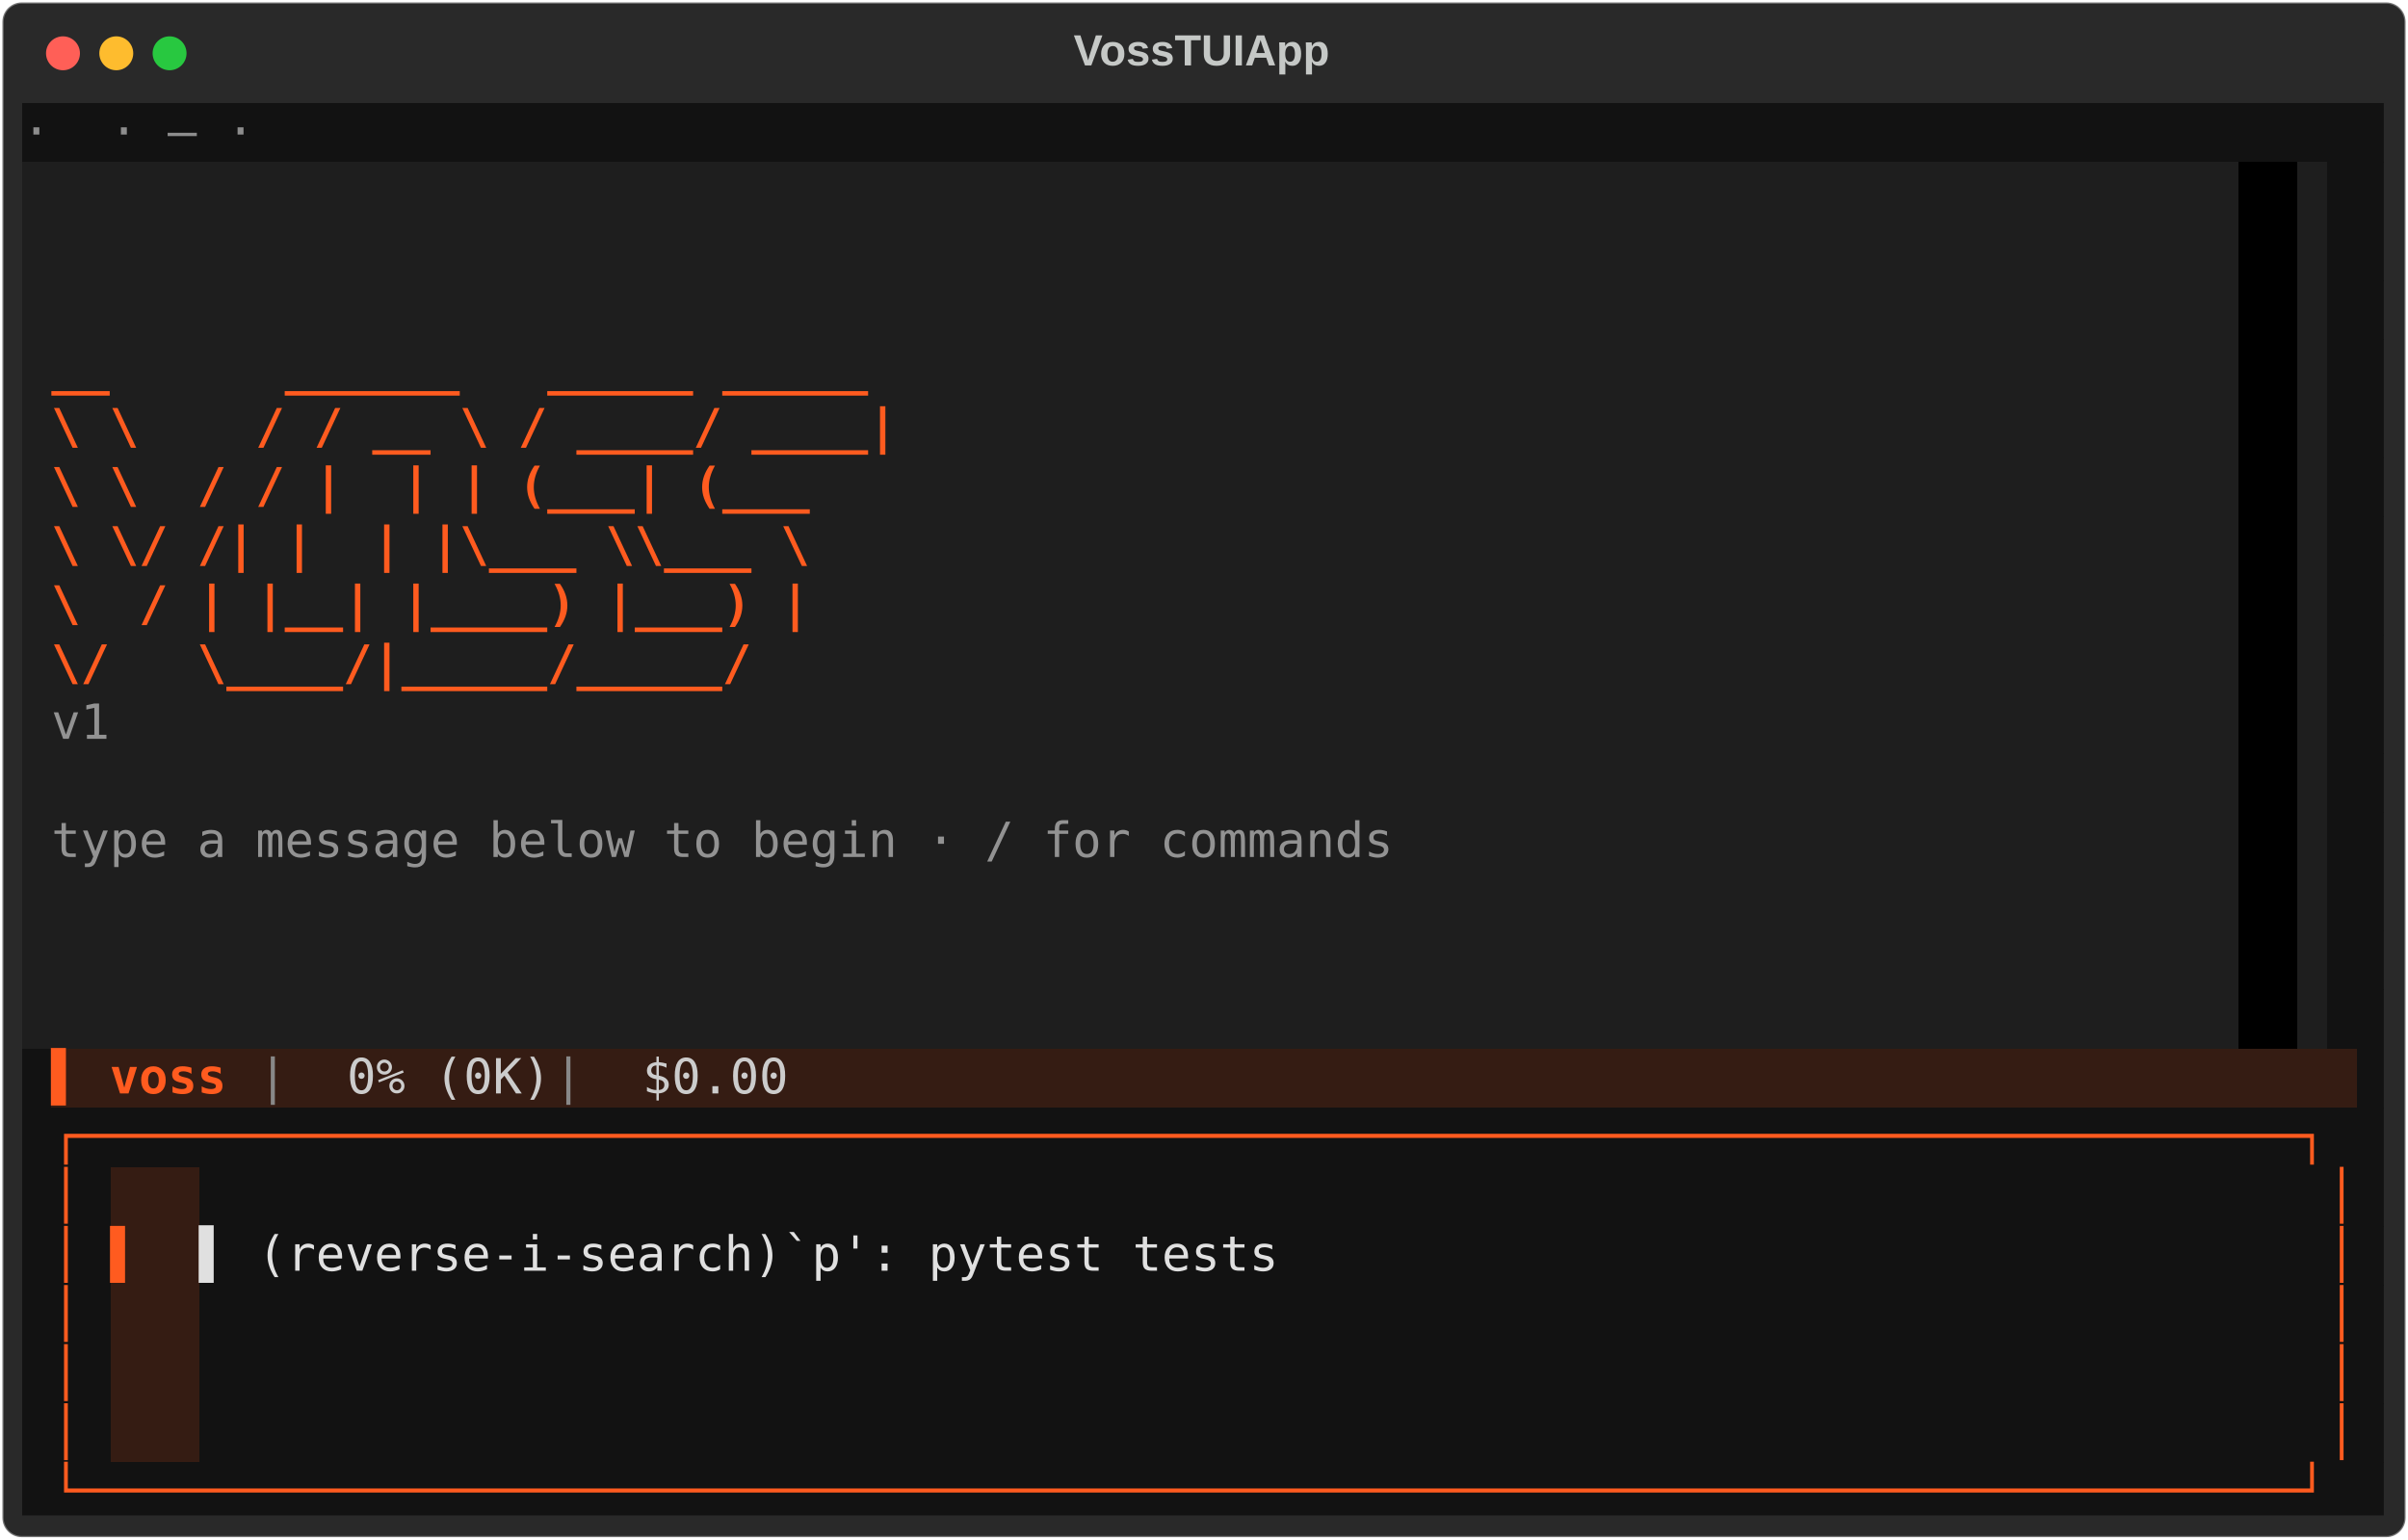
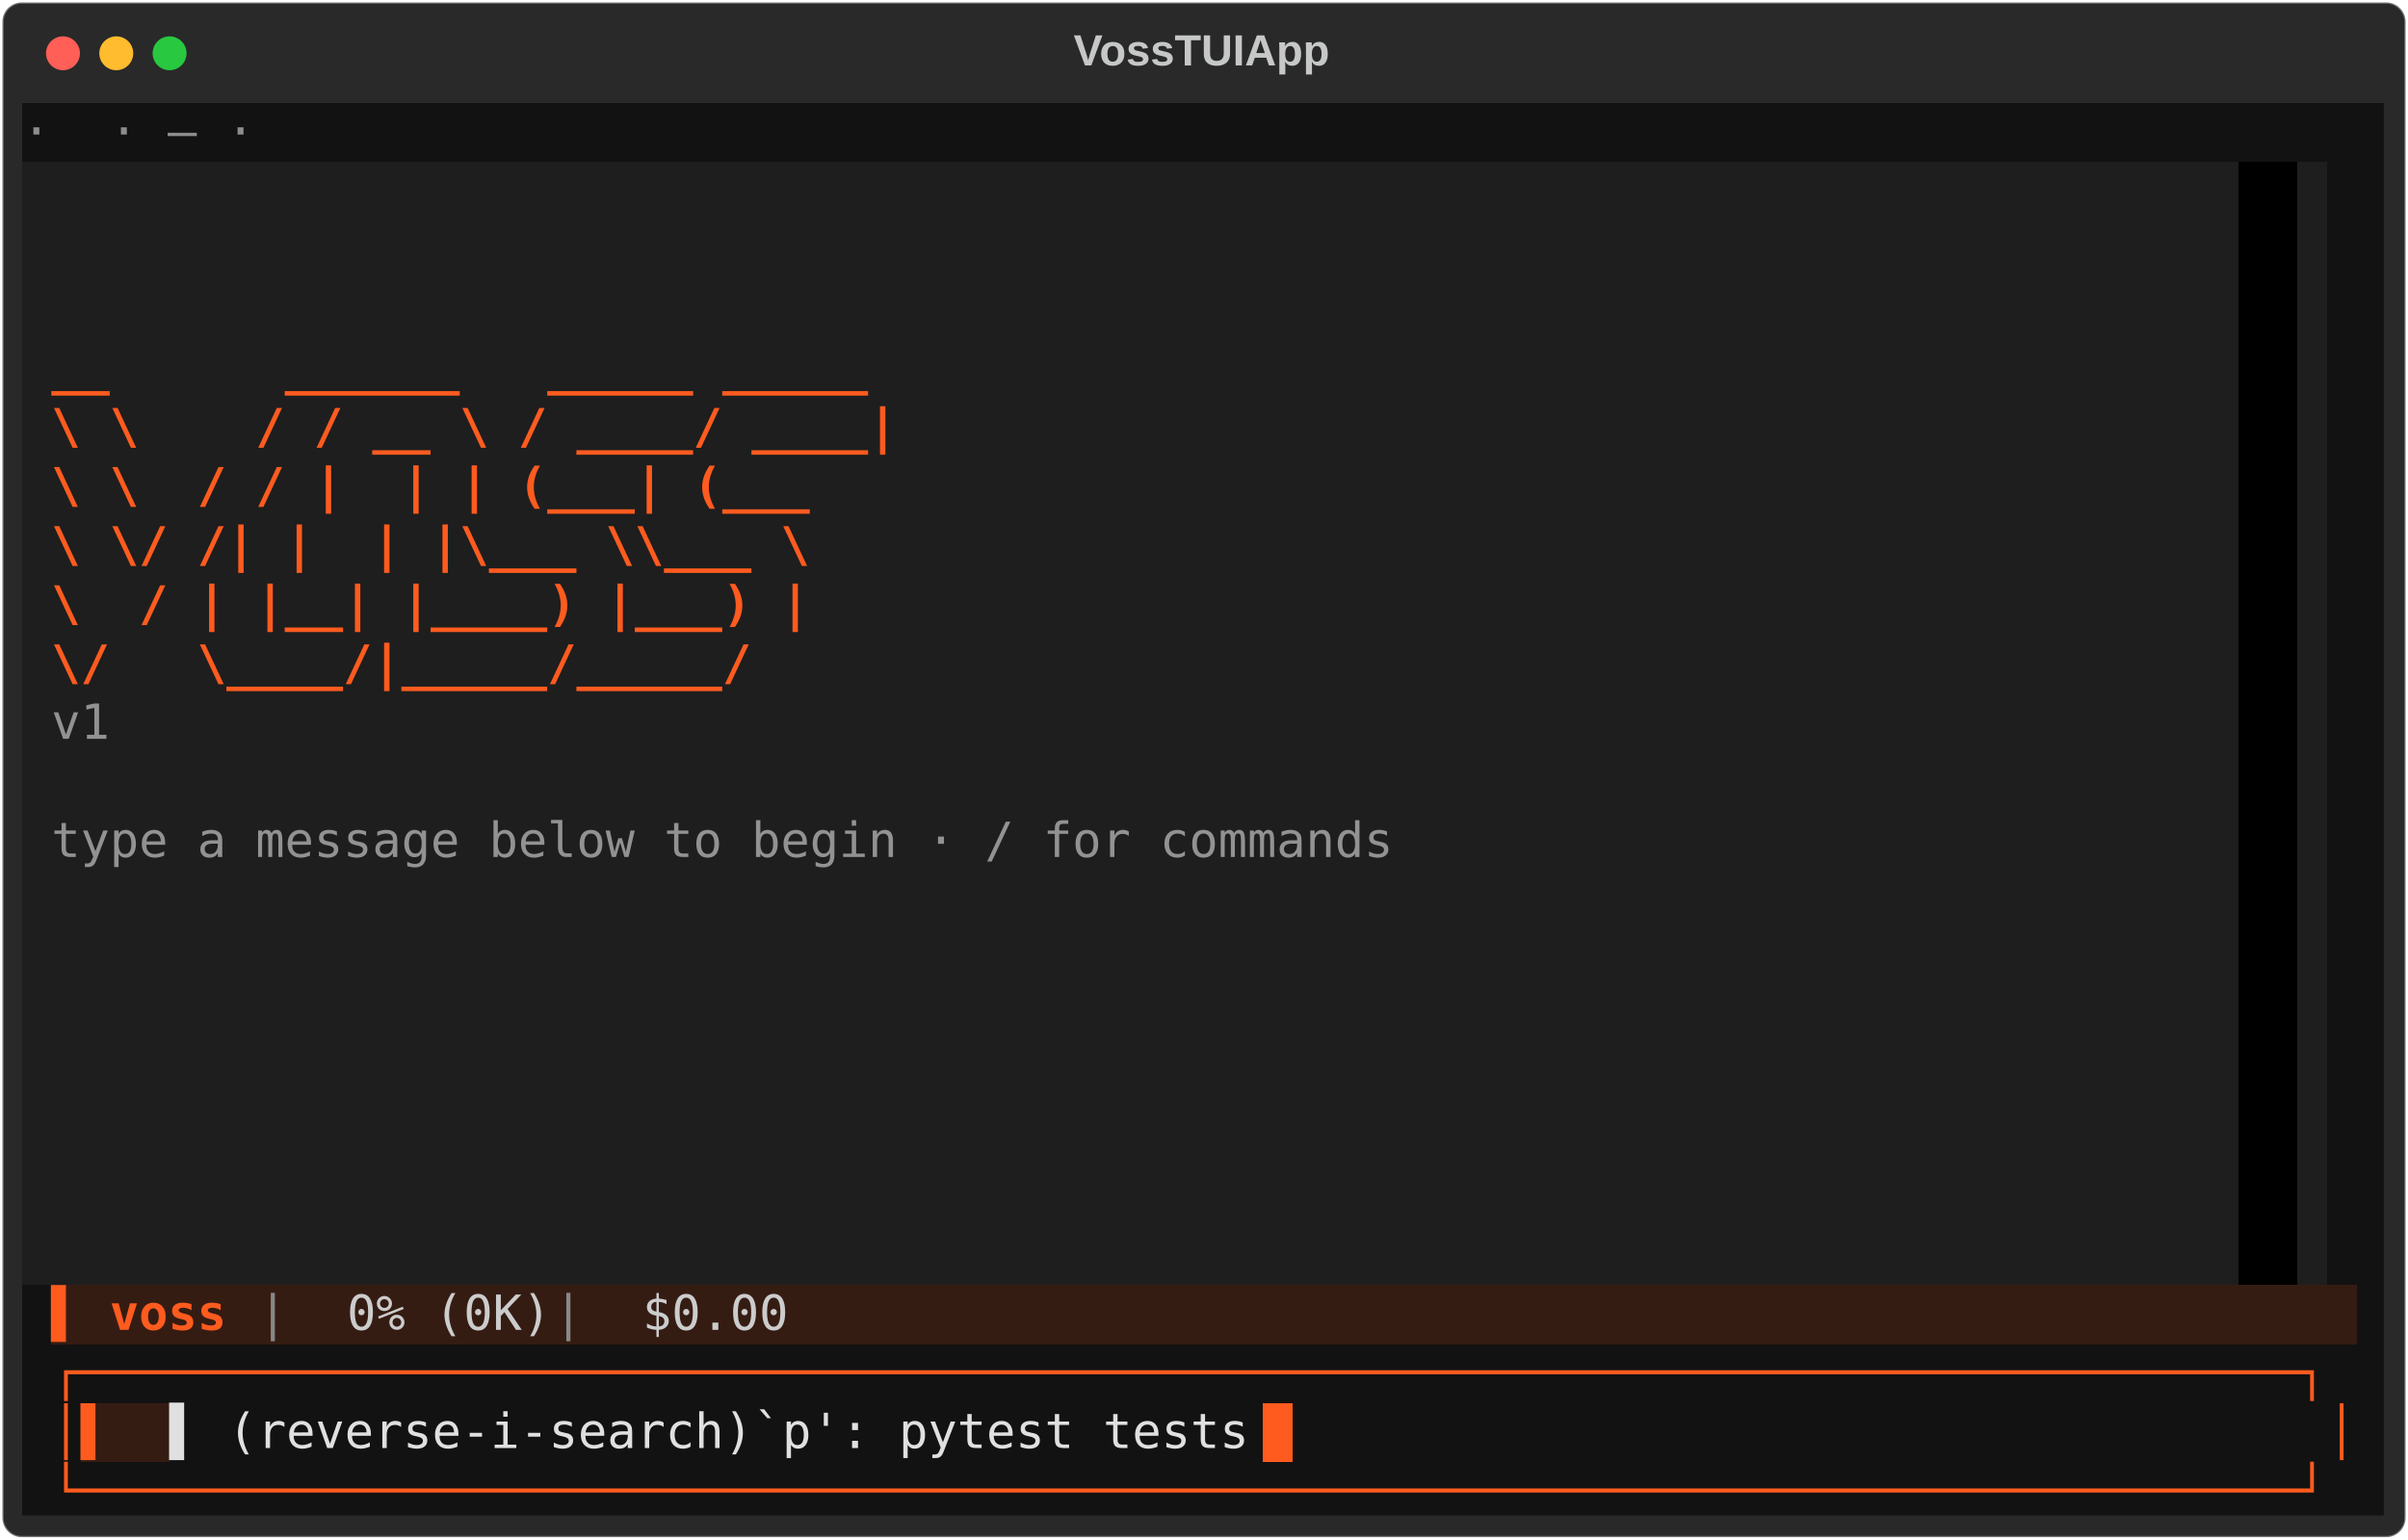
<svg xmlns="http://www.w3.org/2000/svg" class="rich-terminal" viewBox="0 0 994 635.6">
  <style>

    @font-face {
        font-family: "Fira Code";
        src: local("FiraCode-Regular"),
                url("https://cdnjs.cloudflare.com/ajax/libs/firacode/6.2.0/woff2/FiraCode-Regular.woff2") format("woff2"),
                url("https://cdnjs.cloudflare.com/ajax/libs/firacode/6.2.0/woff/FiraCode-Regular.woff") format("woff");
        font-style: normal;
        font-weight: 400;
    }
    @font-face {
        font-family: "Fira Code";
        src: local("FiraCode-Bold"),
                url("https://cdnjs.cloudflare.com/ajax/libs/firacode/6.2.0/woff2/FiraCode-Bold.woff2") format("woff2"),
                url("https://cdnjs.cloudflare.com/ajax/libs/firacode/6.2.0/woff/FiraCode-Bold.woff") format("woff");
        font-style: bold;
        font-weight: 700;
    }

    .terminal-matrix {
        font-family: Fira Code, monospace;
        font-size: 20px;
        line-height: 24.4px;
        font-variant-east-asian: full-width;
    }

    .terminal-title {
        font-size: 18px;
        font-weight: bold;
        font-family: arial;
    }

    .terminal-r1 { fill: #8d8d8d }
.terminal-r2 { fill: #c5c8c6 }
.terminal-r3 { fill: #e0e0e0 }
.terminal-r4 { fill: #ff5b1f;font-weight: bold }
.terminal-r5 { fill: #929292 }
.terminal-r6 { fill: #888888 }
.terminal-r7 { fill: #cccccc }
.terminal-r8 { fill: #ff5b1f }
+ .terminal-r9 { fill: #121212 }
    </style>
  <defs>
    <clipPath id="terminal-clip-terminal">
      <rect x="0" y="0" width="975.0" height="584.6" />
    </clipPath>
    <clipPath id="terminal-line-0">
      <rect x="0" y="1.5" width="976" height="24.65" />
    </clipPath>
    <clipPath id="terminal-line-1">
      <rect x="0" y="25.9" width="976" height="24.65" />
    </clipPath>
    <clipPath id="terminal-line-2">
      <rect x="0" y="50.3" width="976" height="24.65" />
    </clipPath>
    <clipPath id="terminal-line-3">
      <rect x="0" y="74.7" width="976" height="24.65" />
    </clipPath>
    <clipPath id="terminal-line-4">
      <rect x="0" y="99.1" width="976" height="24.65" />
    </clipPath>
    <clipPath id="terminal-line-5">
      <rect x="0" y="123.5" width="976" height="24.65" />
    </clipPath>
    <clipPath id="terminal-line-6">
      <rect x="0" y="147.9" width="976" height="24.65" />
    </clipPath>
    <clipPath id="terminal-line-7">
      <rect x="0" y="172.3" width="976" height="24.65" />
    </clipPath>
    <clipPath id="terminal-line-8">
      <rect x="0" y="196.7" width="976" height="24.65" />
    </clipPath>
    <clipPath id="terminal-line-9">
      <rect x="0" y="221.1" width="976" height="24.65" />
    </clipPath>
    <clipPath id="terminal-line-10">
      <rect x="0" y="245.5" width="976" height="24.65" />
    </clipPath>
    <clipPath id="terminal-line-11">
      <rect x="0" y="269.9" width="976" height="24.65" />
    </clipPath>
    <clipPath id="terminal-line-12">
      <rect x="0" y="294.3" width="976" height="24.65" />
    </clipPath>
    <clipPath id="terminal-line-13">
      <rect x="0" y="318.7" width="976" height="24.65" />
    </clipPath>
    <clipPath id="terminal-line-14">
      <rect x="0" y="343.1" width="976" height="24.65" />
    </clipPath>
    <clipPath id="terminal-line-15">
      <rect x="0" y="367.5" width="976" height="24.65" />
    </clipPath>
    <clipPath id="terminal-line-16">
      <rect x="0" y="391.9" width="976" height="24.65" />
    </clipPath>
    <clipPath id="terminal-line-17">
      <rect x="0" y="416.3" width="976" height="24.65" />
    </clipPath>
    <clipPath id="terminal-line-18">
      <rect x="0" y="440.7" width="976" height="24.65" />
    </clipPath>
    <clipPath id="terminal-line-19">
      <rect x="0" y="465.1" width="976" height="24.65" />
    </clipPath>
    <clipPath id="terminal-line-20">
      <rect x="0" y="489.5" width="976" height="24.65" />
    </clipPath>
    <clipPath id="terminal-line-21">
      <rect x="0" y="513.9" width="976" height="24.65" />
    </clipPath>
    <clipPath id="terminal-line-22">
      <rect x="0" y="538.3" width="976" height="24.65" />
    </clipPath>
  </defs>
  <rect fill="#292929" stroke="rgba(255,255,255,0.35)" stroke-width="1" x="1" y="1" width="992" height="633.6" rx="8" />
  <text class="terminal-title" fill="#c5c8c6" text-anchor="middle" x="496" y="27">VossTUIApp</text>
  <g transform="translate(26,22)">
    <circle cx="0" cy="0" r="7" fill="#ff5f57" />
    <circle cx="22" cy="0" r="7" fill="#febc2e" />
    <circle cx="44" cy="0" r="7" fill="#28c840" />
  </g>
  <g transform="translate(9, 41)" clip-path="url(#terminal-clip-terminal)">
    <rect fill="#121212" x="0" y="1.5" width="122" height="24.65" shape-rendering="crispEdges" />
    <rect fill="#121212" x="122" y="1.5" width="854" height="24.65" shape-rendering="crispEdges" />
    <rect fill="#1e1e1e" x="0" y="25.9" width="12.2" height="24.65" shape-rendering="crispEdges" />
    <rect fill="#1e1e1e" x="12.2" y="25.9" width="902.8" height="24.65" shape-rendering="crispEdges" />
    <rect fill="#000000" x="915" y="25.9" width="24.4" height="24.65" shape-rendering="crispEdges" />
    <rect fill="#1e1e1e" x="939.4" y="25.9" width="12.2" height="24.65" shape-rendering="crispEdges" />
    <rect fill="#121212" x="951.6" y="25.9" width="24.4" height="24.65" shape-rendering="crispEdges" />
    <rect fill="#1e1e1e" x="0" y="50.3" width="12.2" height="24.65" shape-rendering="crispEdges" />
    <rect fill="#1e1e1e" x="12.2" y="50.3" width="902.8" height="24.65" shape-rendering="crispEdges" />
    <rect fill="#000000" x="915" y="50.3" width="24.4" height="24.65" shape-rendering="crispEdges" />
    <rect fill="#1e1e1e" x="939.4" y="50.3" width="12.2" height="24.65" shape-rendering="crispEdges" />
    <rect fill="#121212" x="951.6" y="50.3" width="24.4" height="24.65" shape-rendering="crispEdges" />
    <rect fill="#1e1e1e" x="0" y="74.7" width="12.2" height="24.65" shape-rendering="crispEdges" />
    <rect fill="#1e1e1e" x="12.2" y="74.7" width="902.8" height="24.65" shape-rendering="crispEdges" />
    <rect fill="#000000" x="915" y="74.7" width="24.4" height="24.65" shape-rendering="crispEdges" />
    <rect fill="#1e1e1e" x="939.4" y="74.7" width="12.2" height="24.65" shape-rendering="crispEdges" />
    <rect fill="#121212" x="951.6" y="74.7" width="24.4" height="24.65" shape-rendering="crispEdges" />
    <rect fill="#1e1e1e" x="0" y="99.1" width="12.2" height="24.65" shape-rendering="crispEdges" />
    <rect fill="#1e1e1e" x="12.2" y="99.1" width="658.8" height="24.65" shape-rendering="crispEdges" />
    <rect fill="#1e1e1e" x="671" y="99.1" width="244" height="24.65" shape-rendering="crispEdges" />
    <rect fill="#000000" x="915" y="99.1" width="24.4" height="24.65" shape-rendering="crispEdges" />
    <rect fill="#1e1e1e" x="939.4" y="99.1" width="12.2" height="24.65" shape-rendering="crispEdges" />
    <rect fill="#121212" x="951.6" y="99.1" width="24.4" height="24.65" shape-rendering="crispEdges" />
    <rect fill="#1e1e1e" x="0" y="123.5" width="12.2" height="24.65" shape-rendering="crispEdges" />
    <rect fill="#1e1e1e" x="12.2" y="123.5" width="658.8" height="24.65" shape-rendering="crispEdges" />
    <rect fill="#1e1e1e" x="671" y="123.5" width="244" height="24.65" shape-rendering="crispEdges" />
    <rect fill="#000000" x="915" y="123.5" width="24.4" height="24.65" shape-rendering="crispEdges" />
    <rect fill="#1e1e1e" x="939.4" y="123.5" width="12.2" height="24.65" shape-rendering="crispEdges" />
    <rect fill="#121212" x="951.6" y="123.5" width="24.4" height="24.65" shape-rendering="crispEdges" />
    <rect fill="#1e1e1e" x="0" y="147.9" width="12.2" height="24.65" shape-rendering="crispEdges" />
    <rect fill="#1e1e1e" x="12.2" y="147.9" width="646.6" height="24.65" shape-rendering="crispEdges" />
    <rect fill="#1e1e1e" x="658.8" y="147.9" width="256.2" height="24.65" shape-rendering="crispEdges" />
    <rect fill="#000000" x="915" y="147.9" width="24.4" height="24.65" shape-rendering="crispEdges" />
    <rect fill="#1e1e1e" x="939.4" y="147.9" width="12.2" height="24.65" shape-rendering="crispEdges" />
    <rect fill="#121212" x="951.6" y="147.9" width="24.4" height="24.65" shape-rendering="crispEdges" />
    <rect fill="#1e1e1e" x="0" y="172.3" width="12.2" height="24.65" shape-rendering="crispEdges" />
    <rect fill="#1e1e1e" x="12.2" y="172.3" width="658.8" height="24.65" shape-rendering="crispEdges" />
    <rect fill="#1e1e1e" x="671" y="172.3" width="244" height="24.65" shape-rendering="crispEdges" />
    <rect fill="#000000" x="915" y="172.3" width="24.4" height="24.65" shape-rendering="crispEdges" />
    <rect fill="#1e1e1e" x="939.4" y="172.3" width="12.2" height="24.65" shape-rendering="crispEdges" />
    <rect fill="#121212" x="951.6" y="172.3" width="24.4" height="24.65" shape-rendering="crispEdges" />
    <rect fill="#1e1e1e" x="0" y="196.7" width="12.2" height="24.65" shape-rendering="crispEdges" />
    <rect fill="#1e1e1e" x="12.2" y="196.7" width="658.8" height="24.65" shape-rendering="crispEdges" />
    <rect fill="#1e1e1e" x="671" y="196.7" width="244" height="24.65" shape-rendering="crispEdges" />
    <rect fill="#000000" x="915" y="196.7" width="24.4" height="24.65" shape-rendering="crispEdges" />
    <rect fill="#1e1e1e" x="939.4" y="196.7" width="12.2" height="24.65" shape-rendering="crispEdges" />
    <rect fill="#121212" x="951.6" y="196.7" width="24.4" height="24.65" shape-rendering="crispEdges" />
    <rect fill="#1e1e1e" x="0" y="221.1" width="12.2" height="24.65" shape-rendering="crispEdges" />
    <rect fill="#1e1e1e" x="12.2" y="221.1" width="658.8" height="24.65" shape-rendering="crispEdges" />
    <rect fill="#1e1e1e" x="671" y="221.1" width="244" height="24.65" shape-rendering="crispEdges" />
    <rect fill="#000000" x="915" y="221.1" width="24.4" height="24.65" shape-rendering="crispEdges" />
    <rect fill="#1e1e1e" x="939.4" y="221.1" width="12.2" height="24.65" shape-rendering="crispEdges" />
    <rect fill="#121212" x="951.6" y="221.1" width="24.4" height="24.65" shape-rendering="crispEdges" />
    <rect fill="#1e1e1e" x="0" y="245.5" width="12.2" height="24.65" shape-rendering="crispEdges" />
    <rect fill="#1e1e1e" x="12.2" y="245.5" width="500.2" height="24.65" shape-rendering="crispEdges" />
    <rect fill="#1e1e1e" x="512.4" y="245.5" width="402.6" height="24.65" shape-rendering="crispEdges" />
    <rect fill="#000000" x="915" y="245.5" width="24.4" height="24.65" shape-rendering="crispEdges" />
    <rect fill="#1e1e1e" x="939.4" y="245.5" width="12.2" height="24.65" shape-rendering="crispEdges" />
    <rect fill="#121212" x="951.6" y="245.5" width="24.4" height="24.65" shape-rendering="crispEdges" />
    <rect fill="#1e1e1e" x="0" y="269.9" width="12.2" height="24.65" shape-rendering="crispEdges" />
    <rect fill="#1e1e1e" x="12.2" y="269.9" width="902.8" height="24.65" shape-rendering="crispEdges" />
    <rect fill="#000000" x="915" y="269.9" width="24.4" height="24.65" shape-rendering="crispEdges" />
    <rect fill="#1e1e1e" x="939.4" y="269.9" width="12.2" height="24.65" shape-rendering="crispEdges" />
    <rect fill="#121212" x="951.6" y="269.9" width="24.4" height="24.65" shape-rendering="crispEdges" />
    <rect fill="#1e1e1e" x="0" y="294.3" width="12.2" height="24.65" shape-rendering="crispEdges" />
    <rect fill="#1e1e1e" x="12.2" y="294.3" width="768.6" height="24.65" shape-rendering="crispEdges" />
    <rect fill="#1e1e1e" x="780.8" y="294.3" width="134.2" height="24.65" shape-rendering="crispEdges" />
    <rect fill="#000000" x="915" y="294.3" width="24.4" height="24.65" shape-rendering="crispEdges" />
    <rect fill="#1e1e1e" x="939.4" y="294.3" width="12.2" height="24.65" shape-rendering="crispEdges" />
    <rect fill="#121212" x="951.6" y="294.3" width="24.4" height="24.65" shape-rendering="crispEdges" />
    <rect fill="#1e1e1e" x="0" y="318.7" width="12.2" height="24.65" shape-rendering="crispEdges" />
    <rect fill="#1e1e1e" x="12.2" y="318.7" width="902.8" height="24.65" shape-rendering="crispEdges" />
    <rect fill="#000000" x="915" y="318.7" width="24.4" height="24.65" shape-rendering="crispEdges" />
    <rect fill="#1e1e1e" x="939.4" y="318.7" width="12.2" height="24.65" shape-rendering="crispEdges" />
    <rect fill="#121212" x="951.6" y="318.7" width="24.4" height="24.65" shape-rendering="crispEdges" />
    <rect fill="#1e1e1e" x="0" y="343.1" width="12.2" height="24.65" shape-rendering="crispEdges" />
    <rect fill="#1e1e1e" x="12.2" y="343.1" width="902.8" height="24.65" shape-rendering="crispEdges" />
    <rect fill="#000000" x="915" y="343.1" width="24.4" height="24.65" shape-rendering="crispEdges" />
    <rect fill="#1e1e1e" x="939.4" y="343.1" width="12.2" height="24.65" shape-rendering="crispEdges" />
    <rect fill="#121212" x="951.6" y="343.1" width="24.4" height="24.65" shape-rendering="crispEdges" />
    <rect fill="#1e1e1e" x="0" y="367.5" width="12.2" height="24.65" shape-rendering="crispEdges" />
    <rect fill="#1e1e1e" x="12.2" y="367.5" width="902.8" height="24.65" shape-rendering="crispEdges" />
    <rect fill="#000000" x="915" y="367.5" width="24.4" height="24.65" shape-rendering="crispEdges" />
    <rect fill="#1e1e1e" x="939.4" y="367.5" width="12.2" height="24.65" shape-rendering="crispEdges" />
    <rect fill="#121212" x="951.6" y="367.5" width="24.4" height="24.65" shape-rendering="crispEdges" />
-     <rect fill="#121212" x="0" y="391.9" width="12.2" height="24.65" shape-rendering="crispEdges" />
-     <rect fill="#351c13" x="12.2" y="391.9" width="85.4" height="24.65" shape-rendering="crispEdges" />
-     <rect fill="#351c13" x="97.6" y="391.9" width="36.6" height="24.65" shape-rendering="crispEdges" />
-     <rect fill="#351c13" x="134.2" y="391.9" width="85.4" height="24.65" shape-rendering="crispEdges" />
-     <rect fill="#351c13" x="219.6" y="391.9" width="36.6" height="24.65" shape-rendering="crispEdges" />
-     <rect fill="#351c13" x="256.2" y="391.9" width="61" height="24.65" shape-rendering="crispEdges" />
-     <rect fill="#351c13" x="317.2" y="391.9" width="646.6" height="24.65" shape-rendering="crispEdges" />
-     <rect fill="#121212" x="963.8" y="391.9" width="12.2" height="24.65" shape-rendering="crispEdges" />
-     <rect fill="#121212" x="0" y="416.3" width="12.2" height="24.65" shape-rendering="crispEdges" />
-     <rect fill="#121212" x="12.2" y="416.3" width="951.6" height="24.65" shape-rendering="crispEdges" />
-     <rect fill="#121212" x="963.8" y="416.3" width="12.2" height="24.65" shape-rendering="crispEdges" />
-     <rect fill="#121212" x="0" y="440.7" width="12.2" height="24.65" shape-rendering="crispEdges" />
-     <rect fill="#121212" x="12.2" y="440.7" width="12.2" height="24.65" shape-rendering="crispEdges" />
-     <rect fill="#121212" x="24.4" y="440.7" width="12.2" height="24.65" shape-rendering="crispEdges" />
-     <rect fill="#351c13" x="36.6" y="440.7" width="36.6" height="24.65" shape-rendering="crispEdges" />
-     <rect fill="#121212" x="73.2" y="440.7" width="878.4" height="24.65" shape-rendering="crispEdges" />
-     <rect fill="#121212" x="951.6" y="440.7" width="12.2" height="24.65" shape-rendering="crispEdges" />
-     <rect fill="#121212" x="963.8" y="440.7" width="12.2" height="24.65" shape-rendering="crispEdges" />
-     <rect fill="#121212" x="0" y="465.1" width="12.2" height="24.65" shape-rendering="crispEdges" />
-     <rect fill="#121212" x="12.2" y="465.1" width="12.2" height="24.65" shape-rendering="crispEdges" />
-     <rect fill="#121212" x="24.4" y="465.1" width="12.2" height="24.65" shape-rendering="crispEdges" />
-     <rect fill="#351c13" x="36.6" y="465.1" width="36.6" height="24.65" shape-rendering="crispEdges" />
-     <rect fill="#121212" x="73.2" y="465.1" width="854" height="24.65" shape-rendering="crispEdges" />
-     <rect fill="#121212" x="927.2" y="465.1" width="24.4" height="24.65" shape-rendering="crispEdges" />
-     <rect fill="#121212" x="951.6" y="465.1" width="12.2" height="24.65" shape-rendering="crispEdges" />
-     <rect fill="#121212" x="963.8" y="465.1" width="12.2" height="24.65" shape-rendering="crispEdges" />
+     <rect fill="#1e1e1e" x="0" y="391.9" width="12.2" height="24.65" shape-rendering="crispEdges" />
+     <rect fill="#1e1e1e" x="12.2" y="391.9" width="902.8" height="24.65" shape-rendering="crispEdges" />
+     <rect fill="#000000" x="915" y="391.9" width="24.4" height="24.65" shape-rendering="crispEdges" />
+     <rect fill="#1e1e1e" x="939.4" y="391.9" width="12.2" height="24.65" shape-rendering="crispEdges" />
+     <rect fill="#121212" x="951.6" y="391.9" width="24.4" height="24.65" shape-rendering="crispEdges" />
+     <rect fill="#1e1e1e" x="0" y="416.3" width="12.2" height="24.65" shape-rendering="crispEdges" />
+     <rect fill="#1e1e1e" x="12.2" y="416.3" width="902.8" height="24.65" shape-rendering="crispEdges" />
+     <rect fill="#000000" x="915" y="416.3" width="24.4" height="24.65" shape-rendering="crispEdges" />
+     <rect fill="#1e1e1e" x="939.4" y="416.3" width="12.2" height="24.65" shape-rendering="crispEdges" />
+     <rect fill="#121212" x="951.6" y="416.3" width="24.4" height="24.65" shape-rendering="crispEdges" />
+     <rect fill="#1e1e1e" x="0" y="440.7" width="12.2" height="24.65" shape-rendering="crispEdges" />
+     <rect fill="#1e1e1e" x="12.2" y="440.7" width="902.8" height="24.65" shape-rendering="crispEdges" />
+     <rect fill="#000000" x="915" y="440.7" width="24.4" height="24.65" shape-rendering="crispEdges" />
+     <rect fill="#1e1e1e" x="939.4" y="440.7" width="12.2" height="24.65" shape-rendering="crispEdges" />
+     <rect fill="#121212" x="951.6" y="440.7" width="24.4" height="24.65" shape-rendering="crispEdges" />
+     <rect fill="#1e1e1e" x="0" y="465.1" width="12.2" height="24.65" shape-rendering="crispEdges" />
+     <rect fill="#1e1e1e" x="12.2" y="465.1" width="902.8" height="24.65" shape-rendering="crispEdges" />
+     <rect fill="#000000" x="915" y="465.1" width="24.4" height="24.65" shape-rendering="crispEdges" />
+     <rect fill="#1e1e1e" x="939.4" y="465.1" width="12.2" height="24.65" shape-rendering="crispEdges" />
+     <rect fill="#121212" x="951.6" y="465.1" width="24.4" height="24.65" shape-rendering="crispEdges" />
    <rect fill="#121212" x="0" y="489.5" width="12.2" height="24.65" shape-rendering="crispEdges" />
-     <rect fill="#121212" x="12.2" y="489.5" width="12.2" height="24.65" shape-rendering="crispEdges" />
-     <rect fill="#121212" x="24.4" y="489.5" width="12.2" height="24.65" shape-rendering="crispEdges" />
-     <rect fill="#351c13" x="36.6" y="489.5" width="36.6" height="24.65" shape-rendering="crispEdges" />
-     <rect fill="#121212" x="73.2" y="489.5" width="878.4" height="24.65" shape-rendering="crispEdges" />
-     <rect fill="#121212" x="951.6" y="489.5" width="12.2" height="24.65" shape-rendering="crispEdges" />
+     <rect fill="#351c13" x="12.2" y="489.5" width="85.4" height="24.65" shape-rendering="crispEdges" />
+     <rect fill="#351c13" x="97.6" y="489.5" width="36.6" height="24.65" shape-rendering="crispEdges" />
+     <rect fill="#351c13" x="134.2" y="489.5" width="85.4" height="24.65" shape-rendering="crispEdges" />
+     <rect fill="#351c13" x="219.6" y="489.5" width="36.6" height="24.65" shape-rendering="crispEdges" />
+     <rect fill="#351c13" x="256.2" y="489.5" width="61" height="24.65" shape-rendering="crispEdges" />
+     <rect fill="#351c13" x="317.2" y="489.5" width="646.6" height="24.65" shape-rendering="crispEdges" />
    <rect fill="#121212" x="963.8" y="489.5" width="12.2" height="24.65" shape-rendering="crispEdges" />
    <rect fill="#121212" x="0" y="513.9" width="12.2" height="24.65" shape-rendering="crispEdges" />
-     <rect fill="#121212" x="12.2" y="513.9" width="12.2" height="24.65" shape-rendering="crispEdges" />
-     <rect fill="#121212" x="24.4" y="513.9" width="12.2" height="24.65" shape-rendering="crispEdges" />
-     <rect fill="#351c13" x="36.6" y="513.9" width="36.6" height="24.65" shape-rendering="crispEdges" />
-     <rect fill="#121212" x="73.2" y="513.9" width="878.4" height="24.65" shape-rendering="crispEdges" />
-     <rect fill="#121212" x="951.6" y="513.9" width="12.2" height="24.65" shape-rendering="crispEdges" />
+     <rect fill="#121212" x="12.2" y="513.9" width="951.6" height="24.65" shape-rendering="crispEdges" />
    <rect fill="#121212" x="963.8" y="513.9" width="12.2" height="24.65" shape-rendering="crispEdges" />
    <rect fill="#121212" x="0" y="538.3" width="12.2" height="24.65" shape-rendering="crispEdges" />
    <rect fill="#121212" x="12.2" y="538.3" width="12.2" height="24.65" shape-rendering="crispEdges" />
-     <rect fill="#121212" x="24.4" y="538.3" width="12.2" height="24.65" shape-rendering="crispEdges" />
-     <rect fill="#351c13" x="36.6" y="538.3" width="36.6" height="24.65" shape-rendering="crispEdges" />
-     <rect fill="#121212" x="73.2" y="538.3" width="878.4" height="24.65" shape-rendering="crispEdges" />
+     <rect fill="#351c13" x="24.4" y="538.3" width="36.6" height="24.65" shape-rendering="crispEdges" />
+     <rect fill="#121212" x="61" y="538.3" width="451.4" height="24.65" shape-rendering="crispEdges" />
+     <rect fill="#ff5b1f" x="512.4" y="538.3" width="12.2" height="24.65" shape-rendering="crispEdges" />
+     <rect fill="#121212" x="524.6" y="538.3" width="414.8" height="24.65" shape-rendering="crispEdges" />
+     <rect fill="#121212" x="939.4" y="538.3" width="12.2" height="24.65" shape-rendering="crispEdges" />
    <rect fill="#121212" x="951.6" y="538.3" width="12.2" height="24.65" shape-rendering="crispEdges" />
    <rect fill="#121212" x="963.8" y="538.3" width="12.2" height="24.65" shape-rendering="crispEdges" />
    <rect fill="#121212" x="0" y="562.7" width="12.2" height="24.65" shape-rendering="crispEdges" />
    <rect fill="#121212" x="12.2" y="562.7" width="951.6" height="24.65" shape-rendering="crispEdges" />
    <rect fill="#121212" x="963.8" y="562.7" width="12.2" height="24.65" shape-rendering="crispEdges" />
    <g class="terminal-matrix">
      <text class="terminal-r1" x="0" y="20" textLength="122" clip-path="url(#terminal-line-0)"> ·  · — · </text>
      <text class="terminal-r2" x="976" y="20" textLength="12.2" clip-path="url(#terminal-line-0)">
</text>
      <text class="terminal-r2" x="976" y="44.4" textLength="12.2" clip-path="url(#terminal-line-1)">
</text>
      <text class="terminal-r2" x="976" y="68.8" textLength="12.2" clip-path="url(#terminal-line-2)">
</text>
      <text class="terminal-r2" x="976" y="93.2" textLength="12.2" clip-path="url(#terminal-line-3)">
</text>
      <text class="terminal-r4" x="12.2" y="117.6" textLength="658.8" clip-path="url(#terminal-line-4)">                          __      ______   _____ _____</text>
      <text class="terminal-r2" x="976" y="117.6" textLength="12.2" clip-path="url(#terminal-line-4)">
</text>
      <text class="terminal-r4" x="12.2" y="142" textLength="658.8" clip-path="url(#terminal-line-5)">                         \ \    / / __ \ / ____/ ____|</text>
      <text class="terminal-r2" x="976" y="142" textLength="12.2" clip-path="url(#terminal-line-5)">
</text>
      <text class="terminal-r4" x="12.2" y="166.4" textLength="646.6" clip-path="url(#terminal-line-6)">                           \ \  / / |  | | (___| (___</text>
      <text class="terminal-r2" x="976" y="166.4" textLength="12.2" clip-path="url(#terminal-line-6)">
</text>
      <text class="terminal-r4" x="12.2" y="190.8" textLength="658.8" clip-path="url(#terminal-line-7)">                            \ \/ /| |  | |\___ \\___ \</text>
      <text class="terminal-r2" x="976" y="190.8" textLength="12.2" clip-path="url(#terminal-line-7)">
</text>
      <text class="terminal-r4" x="12.2" y="215.2" textLength="658.8" clip-path="url(#terminal-line-8)">                            \  / | |__| |____) |___) |</text>
      <text class="terminal-r2" x="976" y="215.2" textLength="12.2" clip-path="url(#terminal-line-8)">
</text>
      <text class="terminal-r4" x="12.2" y="239.6" textLength="658.8" clip-path="url(#terminal-line-9)">                              \/   \____/|_____/_____/</text>
      <text class="terminal-r2" x="976" y="239.6" textLength="12.2" clip-path="url(#terminal-line-9)">
</text>
      <text class="terminal-r5" x="12.2" y="264" textLength="500.2" clip-path="url(#terminal-line-10)">                                       v1</text>
      <text class="terminal-r2" x="976" y="264" textLength="12.2" clip-path="url(#terminal-line-10)">
</text>
      <text class="terminal-r2" x="976" y="288.4" textLength="12.2" clip-path="url(#terminal-line-11)">
</text>
      <text class="terminal-r5" x="12.2" y="312.8" textLength="768.6" clip-path="url(#terminal-line-12)">                 type a message below to begin · / for commands</text>
      <text class="terminal-r2" x="976" y="312.8" textLength="12.2" clip-path="url(#terminal-line-12)">
</text>
      <text class="terminal-r2" x="976" y="337.2" textLength="12.2" clip-path="url(#terminal-line-13)">
</text>
      <text class="terminal-r2" x="976" y="361.6" textLength="12.2" clip-path="url(#terminal-line-14)">
</text>
      <text class="terminal-r2" x="976" y="386" textLength="12.2" clip-path="url(#terminal-line-15)">
</text>
-       <text class="terminal-r4" x="12.2" y="410.4" textLength="85.4" clip-path="url(#terminal-line-16)"> ▌ voss</text>
-       <text class="terminal-r6" x="97.6" y="410.4" textLength="36.6" clip-path="url(#terminal-line-16)"> | </text>
-       <text class="terminal-r7" x="134.2" y="410.4" textLength="85.4" clip-path="url(#terminal-line-16)">0% (0K)</text>
-       <text class="terminal-r6" x="219.6" y="410.4" textLength="36.6" clip-path="url(#terminal-line-16)"> | </text>
-       <text class="terminal-r7" x="256.2" y="410.4" textLength="61" clip-path="url(#terminal-line-16)">$0.00</text>
      <text class="terminal-r2" x="976" y="410.4" textLength="12.2" clip-path="url(#terminal-line-16)">
</text>
-       <text class="terminal-r8" x="12.2" y="434.8" textLength="951.6" clip-path="url(#terminal-line-17)">┌────────────────────────────────────────────────────────────────────────────┐</text>
      <text class="terminal-r2" x="976" y="434.8" textLength="12.2" clip-path="url(#terminal-line-17)">
</text>
-       <text class="terminal-r8" x="12.2" y="459.2" textLength="12.2" clip-path="url(#terminal-line-18)">│</text>
-       <text class="terminal-r8" x="951.6" y="459.2" textLength="12.2" clip-path="url(#terminal-line-18)">│</text>
      <text class="terminal-r2" x="976" y="459.2" textLength="12.2" clip-path="url(#terminal-line-18)">
</text>
-       <text class="terminal-r8" x="12.2" y="483.6" textLength="12.2" clip-path="url(#terminal-line-19)">│</text>
-       <text class="terminal-r4" x="36.6" y="483.6" textLength="36.6" clip-path="url(#terminal-line-19)">▌  </text>
-       <text class="terminal-r3" x="73.2" y="483.6" textLength="854" clip-path="url(#terminal-line-19)">▌ (reverse-i-search)`p': pytest tests                                 </text>
-       <text class="terminal-r8" x="951.6" y="483.6" textLength="12.2" clip-path="url(#terminal-line-19)">│</text>
      <text class="terminal-r2" x="976" y="483.6" textLength="12.2" clip-path="url(#terminal-line-19)">
</text>
-       <text class="terminal-r8" x="12.2" y="508" textLength="12.2" clip-path="url(#terminal-line-20)">│</text>
-       <text class="terminal-r8" x="951.6" y="508" textLength="12.2" clip-path="url(#terminal-line-20)">│</text>
+       <text class="terminal-r4" x="12.2" y="508" textLength="85.4" clip-path="url(#terminal-line-20)"> ▌ voss</text>
+       <text class="terminal-r6" x="97.6" y="508" textLength="36.6" clip-path="url(#terminal-line-20)"> | </text>
+       <text class="terminal-r7" x="134.2" y="508" textLength="85.4" clip-path="url(#terminal-line-20)">0% (0K)</text>
+       <text class="terminal-r6" x="219.6" y="508" textLength="36.6" clip-path="url(#terminal-line-20)"> | </text>
+       <text class="terminal-r7" x="256.2" y="508" textLength="61" clip-path="url(#terminal-line-20)">$0.00</text>
      <text class="terminal-r2" x="976" y="508" textLength="12.2" clip-path="url(#terminal-line-20)">
</text>
-       <text class="terminal-r8" x="12.2" y="532.4" textLength="12.2" clip-path="url(#terminal-line-21)">│</text>
-       <text class="terminal-r8" x="951.6" y="532.4" textLength="12.2" clip-path="url(#terminal-line-21)">│</text>
+       <text class="terminal-r8" x="12.2" y="532.4" textLength="951.6" clip-path="url(#terminal-line-21)">┌────────────────────────────────────────────────────────────────────────────┐</text>
      <text class="terminal-r2" x="976" y="532.4" textLength="12.2" clip-path="url(#terminal-line-21)">
</text>
      <text class="terminal-r8" x="12.2" y="556.8" textLength="12.2" clip-path="url(#terminal-line-22)">│</text>
+       <text class="terminal-r4" x="24.4" y="556.8" textLength="36.6" clip-path="url(#terminal-line-22)">▌  </text>
+       <text class="terminal-r3" x="61" y="556.8" textLength="451.4" clip-path="url(#terminal-line-22)">▌ (reverse-i-search)`p': pytest tests</text>
      <text class="terminal-r8" x="951.6" y="556.8" textLength="12.2" clip-path="url(#terminal-line-22)">│</text>
      <text class="terminal-r2" x="976" y="556.8" textLength="12.2" clip-path="url(#terminal-line-22)">
</text>
      <text class="terminal-r8" x="12.2" y="581.2" textLength="951.6" clip-path="url(#terminal-line-23)">└────────────────────────────────────────────────────────────────────────────┘</text>
    </g>
  </g>
</svg>
